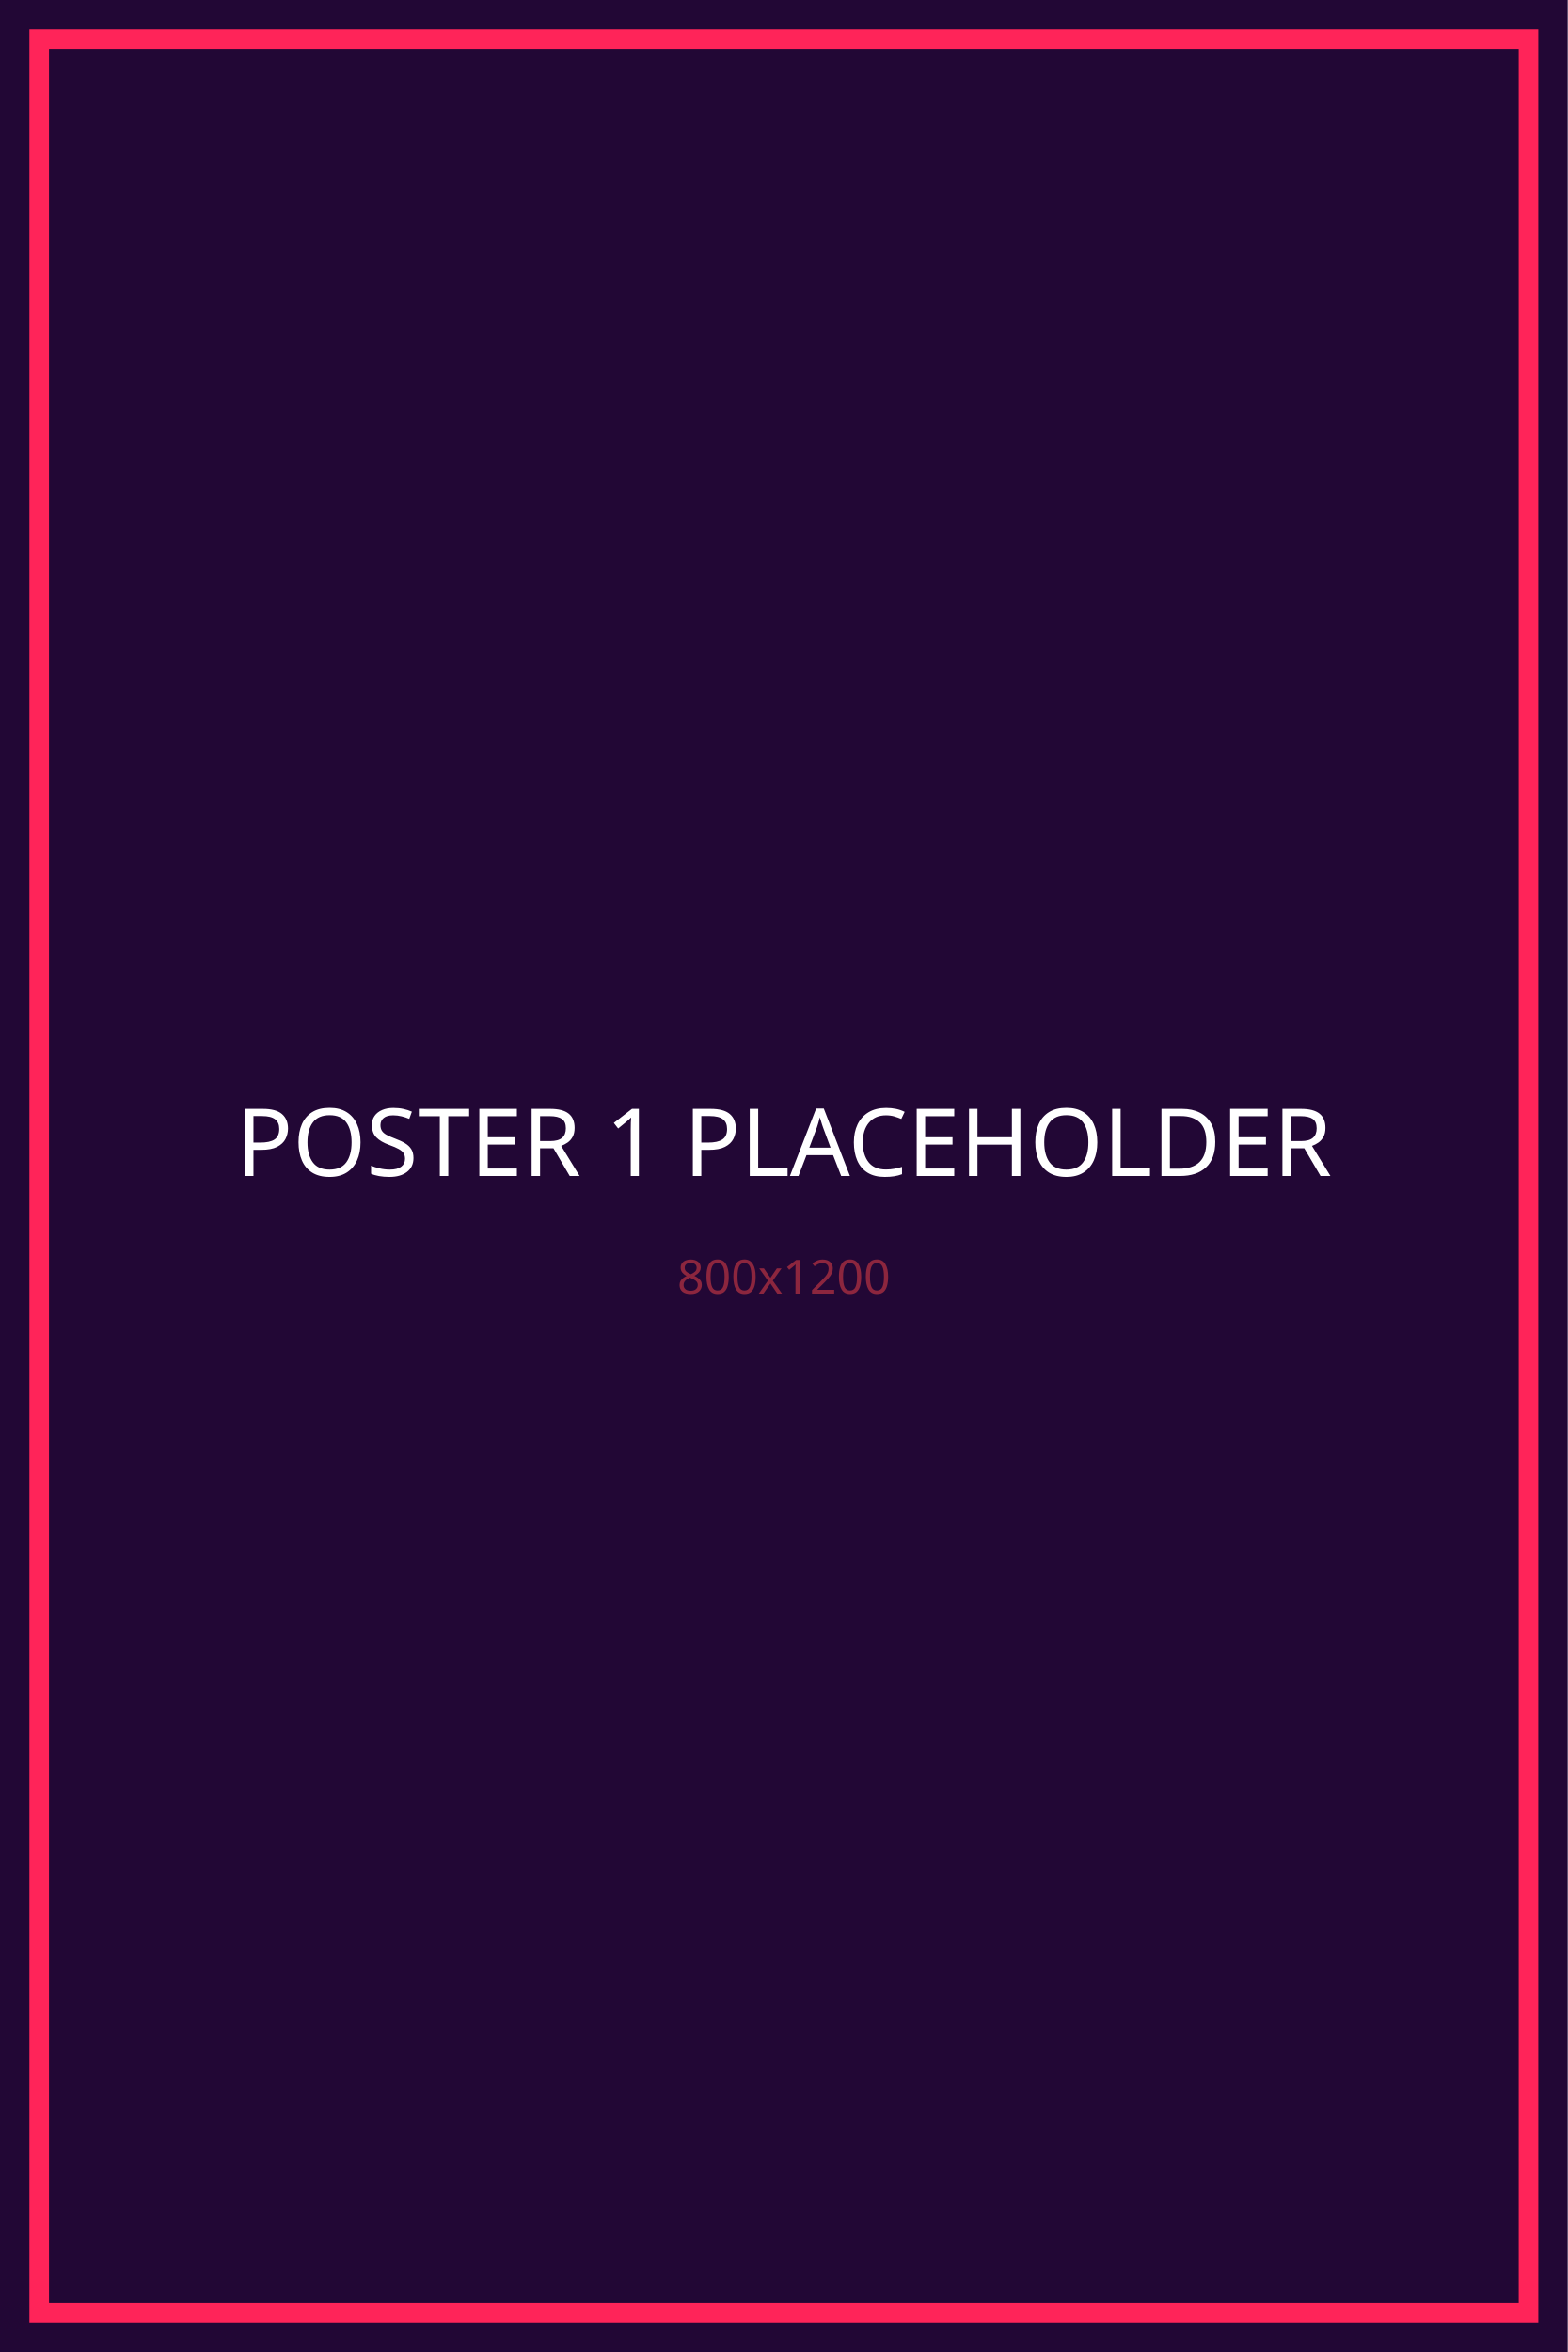
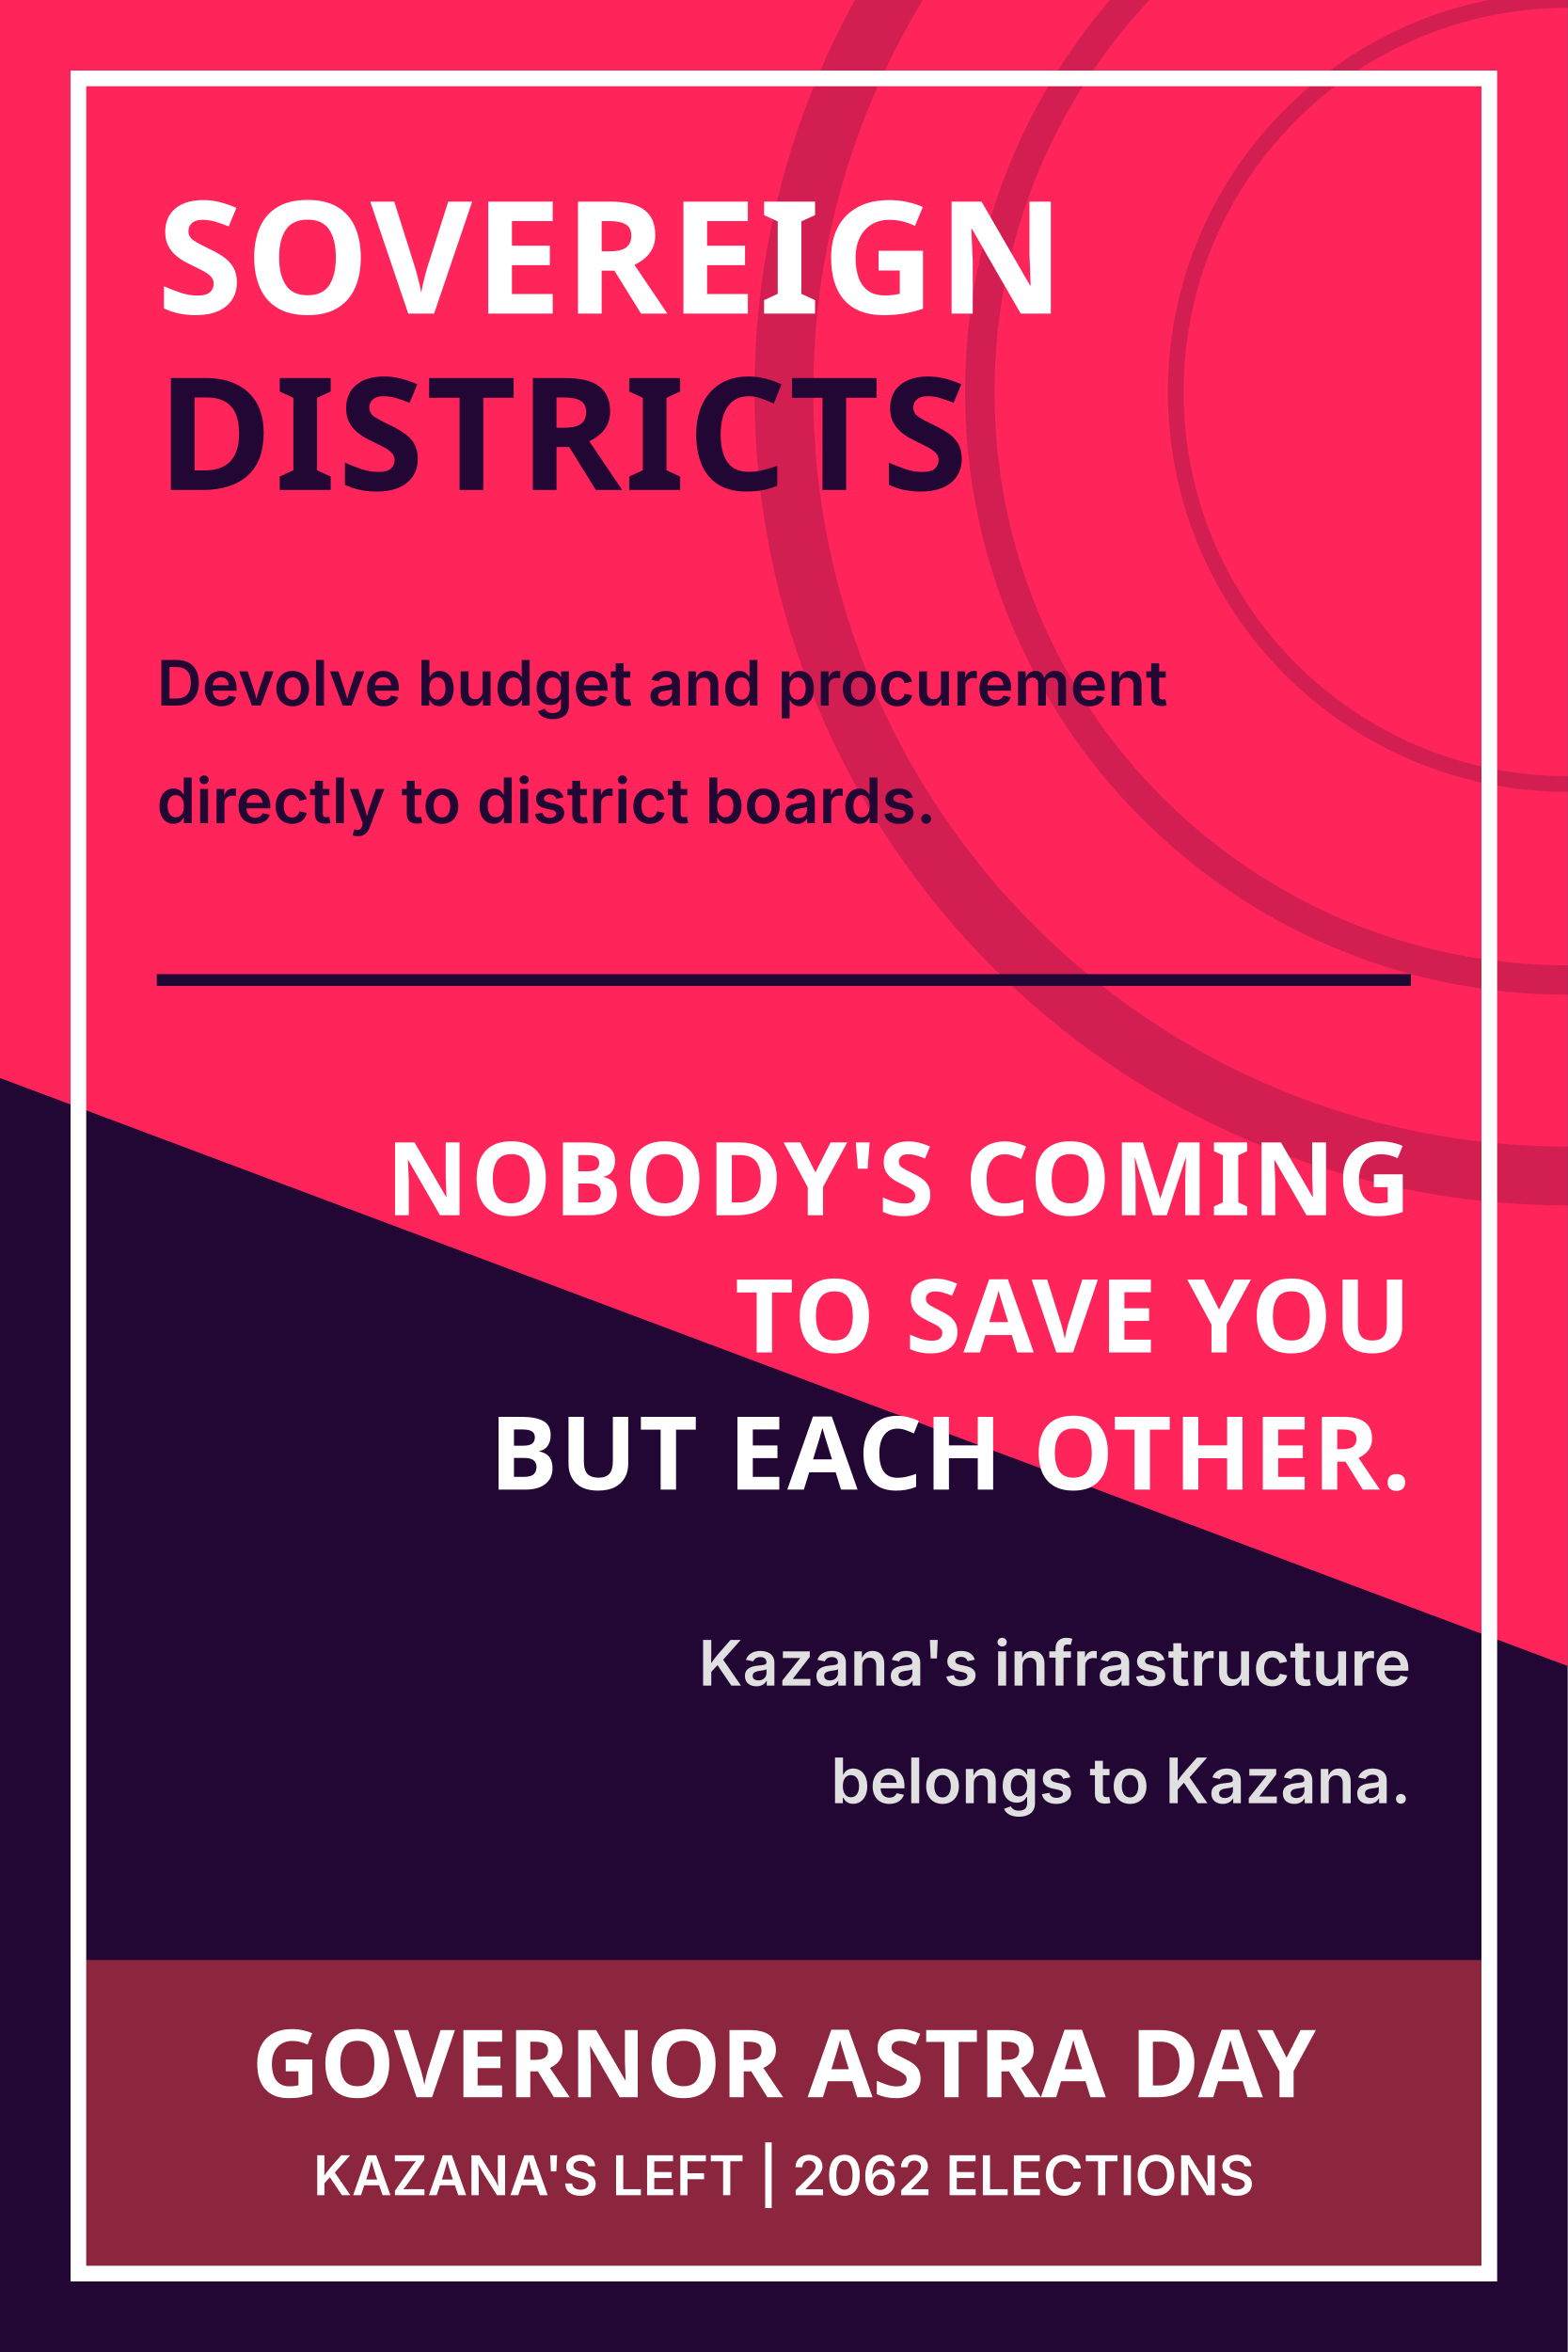
<svg xmlns="http://www.w3.org/2000/svg" viewBox="0 0 800 1200">
  <rect width="800" height="1200" fill="#220735" />
-   <rect x="20" y="20" width="760" height="1160" fill="none" stroke="#ff2459" stroke-width="10" />
-   <text x="400" y="600" font-family="sans-serif" font-size="48" fill="#ffffff" text-anchor="middle">POSTER 1 PLACEHOLDER</text>
-   <text x="400" y="660" font-family="sans-serif" font-size="24" fill="#8c263e" text-anchor="middle">800x1200</text>
+   <polygon points="0,0 800,0 800,850 0,550" fill="#ff2459" />
+   <circle cx="800" cy="200" r="400" fill="none" stroke="#220735" stroke-width="30" opacity="0.2" />
+   <circle cx="800" cy="200" r="300" fill="none" stroke="#220735" stroke-width="15" opacity="0.2" />
+   <circle cx="800" cy="200" r="200" fill="none" stroke="#220735" stroke-width="8" opacity="0.2" />
+   <text x="80" y="160" font-family="'Outfit', sans-serif" font-weight="900" font-size="80" fill="#ffffff" letter-spacing="1">SOVEREIGN</text>
+   <text x="80" y="250" font-family="'Outfit', sans-serif" font-weight="900" font-size="80" fill="#220735" letter-spacing="1">DISTRICTS</text>
+   <text x="80" y="360" font-family="'Inter', sans-serif" font-weight="600" font-size="32" fill="#220735">Devolve budget and procurement</text>
+   <text x="80" y="420" font-family="'Inter', sans-serif" font-weight="600" font-size="32" fill="#220735">directly to district boards.</text>
+   <path d="M 80 500 L 720 500" stroke="#220735" stroke-width="6" />
+   <text x="720" y="620" font-family="'Outfit', sans-serif" font-weight="900" font-size="52" fill="#ffffff" text-anchor="end" letter-spacing="1">NOBODY'S COMING</text>
+   <text x="720" y="690" font-family="'Outfit', sans-serif" font-weight="900" font-size="52" fill="#ffffff" text-anchor="end" letter-spacing="1">TO SAVE YOU</text>
+   <text x="720" y="760" font-family="'Outfit', sans-serif" font-weight="900" font-size="52" fill="#ffffff" text-anchor="end" letter-spacing="1">BUT EACH OTHER.</text>
+   <text x="720" y="860" font-family="'Inter', sans-serif" font-weight="600" font-size="32" fill="#e0e0e0" text-anchor="end">Kazana's infrastructure</text>
+   <text x="720" y="920" font-family="'Inter', sans-serif" font-weight="600" font-size="32" fill="#e0e0e0" text-anchor="end">belongs to Kazana.</text>
+   <rect x="40" y="1000" width="720" height="160" fill="#8c263e" />
+   <text x="400" y="1070" font-family="'Outfit', sans-serif" font-weight="900" font-size="48" fill="#ffffff" text-anchor="middle">GOVERNOR ASTRA DAY</text>
+   <text x="400" y="1120" font-family="'Inter', sans-serif" font-weight="600" font-size="28" fill="#ffffff" text-anchor="middle">KAZANA'S LEFT | 2062 ELECTIONS</text>
+   <rect x="40" y="40" width="720" height="1120" fill="none" stroke="#ffffff" stroke-width="8" />
</svg>
